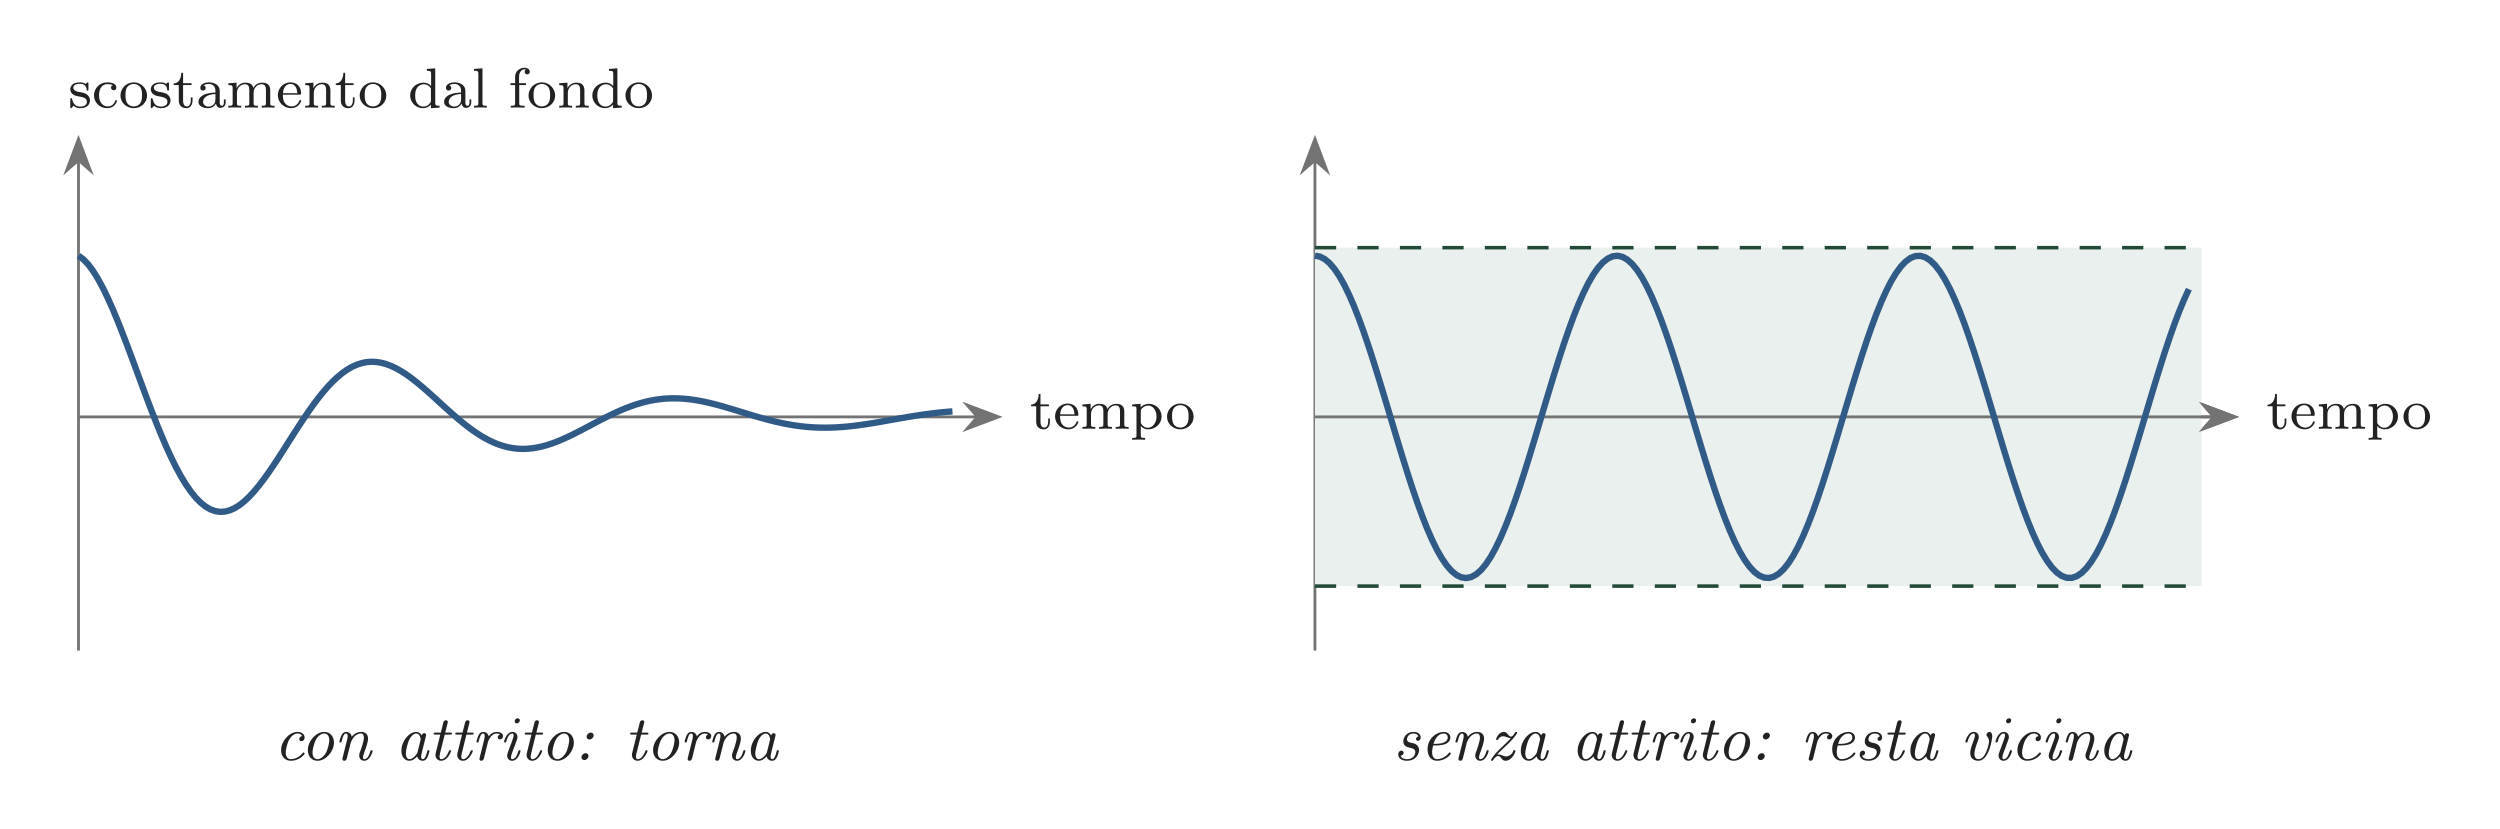
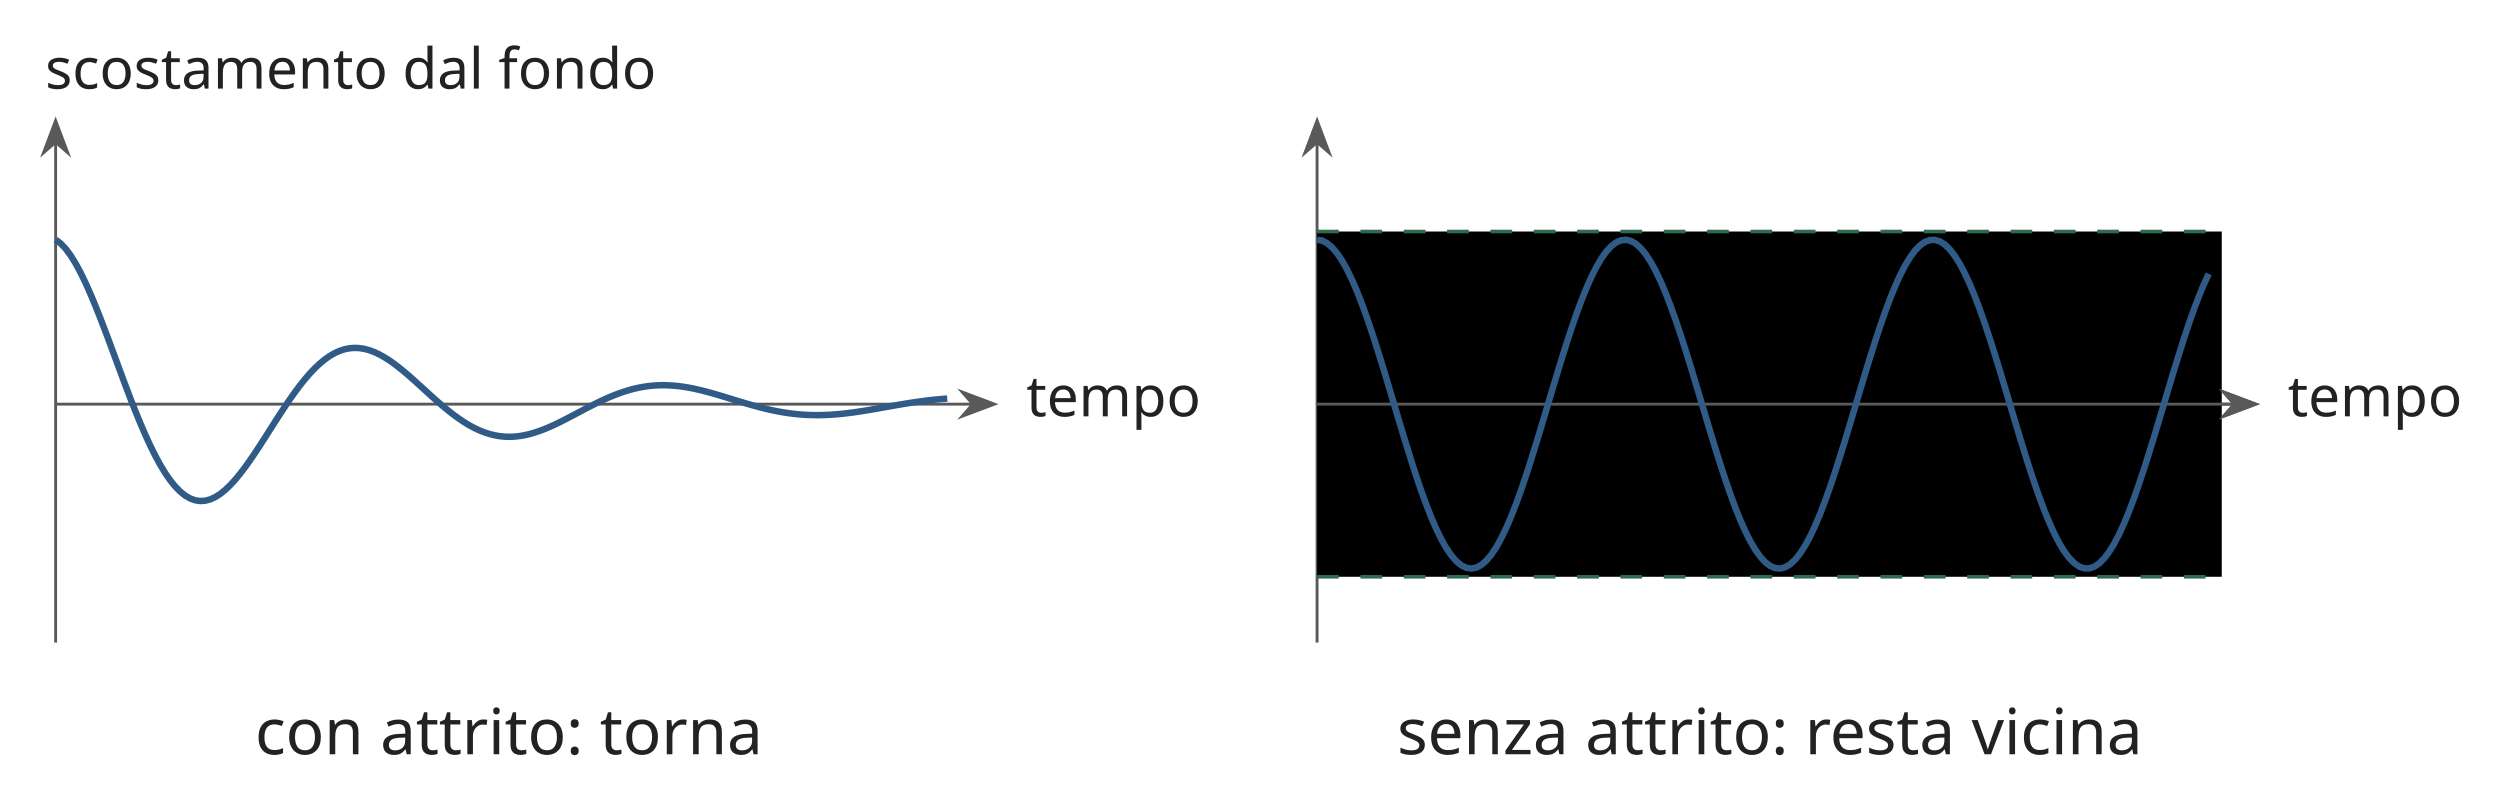
- <svg xmlns="http://www.w3.org/2000/svg" xmlns:xlink="http://www.w3.org/1999/xlink" version="1.1" width="469.484" height="155.558" viewBox="0 0 469.484 155.558">
-   <defs>
-     <path id="font_1_43" d="M.186 .398H.335V.431H.186V.615H.155C.154 .524 .113 .429 .02 .426V.398H.11V.125C.11 .008 .2-.01 .246-.01 .313-.01 .353 .05 .353 .125V.181H.322V.127C.322 .058 .291 .021 .253 .021 .186 .021 .186 .107 .186 .123V.398Z" />
-     <path id="font_1_29" d="M.413 .229C.435 .229 .441 .229 .441 .252 .441 .34 .392 .446 .251 .446 .127 .446 .03 .343 .03 .219 .03 .09 .138-.01 .264-.01 .391-.01 .441 .097 .441 .12 .441 .124 .438 .134 .425 .134 .414 .134 .412 .127 .41 .121 .374 .024 .288 .021 .27 .021 .225 .021 .179 .042 .149 .088 .119 .134 .119 .198 .119 .229H.413M.12 .255C.129 .394 .214 .418 .251 .418 .368 .418 .372 .277 .373 .255H.12Z" />
-     <path id="font_1_36" d="M.781 .303C.781 .384 .746 .441 .637 .441 .545 .441 .499 .378 .483 .349 .465 .421 .408 .441 .343 .441 .246 .441 .2 .372 .187 .345H.186V.441L.041 .43V.397C.109 .397 .117 .39 .117 .341V.078C.117 .033 .105 .033 .041 .033V0C.084 .003 .128 .003 .155 .003 .184 .003 .226 .003 .269 0V.033C.205 .033 .193 .033 .193 .078V.259C.193 .364 .272 .413 .335 .413 .4 .413 .411 .362 .411 .307V.078C.411 .033 .399 .033 .335 .033V0C.378 .003 .422 .003 .449 .003 .478 .003 .52 .003 .563 0V.033C.499 .033 .487 .033 .487 .078V.259C.487 .364 .566 .413 .629 .413 .694 .413 .705 .362 .705 .307V.078C.705 .033 .693 .033 .629 .033V0C.672 .003 .716 .003 .743 .003 .772 .003 .814 .003 .857 0V.033C.793 .033 .781 .033 .781 .078V.303Z" />
-     <path id="font_1_39" d="M.263-.161C.199-.161 .187-.161 .187-.116V.049C.234-.002 .285-.01 .317-.01 .444-.01 .554 .088 .554 .216 .554 .341 .453 .441 .332 .441 .293 .441 .235 .431 .184 .379V.441L.035 .43V.397C.106 .397 .111 .391 .111 .349V-.116C.111-.161 .099-.161 .035-.161V-.194C.078-.191 .122-.191 .149-.191 .178-.191 .22-.191 .263-.194V-.161M.187 .333C.21 .373 .26 .41 .323 .41 .4 .41 .465 .325 .465 .216 .465 .101 .393 .018 .312 .018 .277 .018 .231 .033 .199 .083 .187 .1 .187 .101 .187 .12V.333Z" />
-     <path id="font_1_38" d="M.5 .213C.5 .338 .397 .446 .265 .446 .133 .446 .03 .338 .03 .213 .03 .088 .137-.01 .265-.01 .394-.01 .5 .088 .5 .213M.265 .021C.211 .021 .169 .047 .147 .082 .122 .123 .119 .172 .119 .222 .119 .26 .119 .32 .15 .363 .176 .398 .218 .418 .265 .418 .317 .418 .36 .393 .383 .358 .41 .316 .411 .262 .411 .222 .411 .176 .409 .121 .381 .079 .354 .039 .309 .021 .265 .021Z" />
-     <path id="font_2_4" d="M.482 .101C.478 .114 .469 .12 .463 .12 .458 .12 .456 .118 .449 .109 .392 .036 .311 .014 .265 .014 .215 .014 .184 .052 .184 .118 .184 .16 .204 .26 .24 .324 .269 .375 .32 .417 .37 .417 .382 .417 .425 .415 .442 .376 .398 .371 .396 .333 .396 .329 .396 .3 .423 .296 .43 .296 .449 .296 .48 .311 .48 .356 .48 .403 .437 .442 .369 .442 .241 .442 .111 .3 .111 .155 .111 .067 .164-.011 .264-.011 .356-.011 .444 .039 .482 .101Z" />
-     <path id="font_2_12" d="M.521 .275C.521 .37 .461 .442 .369 .442 .242 .442 .111 .301 .111 .155 .111 .062 .169-.011 .263-.011 .393-.011 .521 .134 .521 .275M.263 .014C.228 .014 .184 .038 .184 .119 .184 .158 .204 .263 .243 .328 .276 .385 .327 .417 .369 .417 .413 .417 .448 .381 .448 .313 .448 .278 .429 .164 .384 .095 .352 .046 .305 .014 .263 .014Z" />
-     <path id="font_2_11" d="M.132 .038C.128 .024 .128 .022 .128 .017 .128-.001 .142-.011 .157-.011 .189-.011 .194 .009 .207 .064 .212 .083 .226 .136 .229 .15 .237 .183 .255 .253 .261 .28 .265 .293 .293 .345 .317 .369 .332 .384 .365 .417 .419 .417 .457 .417 .466 .384 .466 .352 .466 .294 .423 .176 .406 .131 .394 .098 .392 .092 .392 .071 .392 .017 .43-.011 .471-.011 .566-.011 .603 .136 .603 .143 .603 .155 .59 .155 .586 .155 .572 .155 .571 .152 .565 .131 .555 .095 .527 .014 .473 .014 .465 .014 .452 .015 .452 .042 .452 .066 .464 .098 .472 .12 .49 .168 .531 .279 .531 .336 .531 .403 .491 .442 .421 .442 .349 .442 .301 .398 .275 .366 .266 .416 .229 .442 .187 .442 .154 .442 .129 .422 .111 .384 .095 .349 .081 .293 .081 .289 .081 .276 .092 .276 .098 .276 .113 .276 .113 .28 .118 .3 .138 .38 .157 .417 .185 .417 .201 .417 .211 .408 .211 .377 .211 .356 .205 .33 .204 .326L.132 .038Z" />
-     <path id="font_2_3" d="M.495 .374C.499 .388 .499 .39 .499 .394 .499 .411 .486 .422 .47 .422 .457 .422 .435 .414 .429 .386 .419 .406 .393 .442 .343 .442 .231 .442 .11 .297 .11 .146 .11 .044 .169-.011 .235-.011 .295-.011 .339 .037 .358 .058 .369 .014 .404-.011 .445-.011 .491-.011 .512 .029 .52 .046 .538 .083 .551 .14 .551 .143 .551 .155 .538 .155 .534 .155 .519 .155 .518 .151 .514 .132 .497 .066 .479 .014 .446 .014 .427 .014 .42 .03 .42 .055 .42 .064 .423 .086 .428 .106L.495 .374M.364 .125C.355 .091 .292 .014 .238 .014 .183 .014 .18 .088 .18 .103 .18 .154 .21 .264 .225 .302 .251 .365 .299 .417 .343 .417 .404 .417 .413 .333 .413 .326 .413 .321 .413 .32 .41 .31L.364 .125Z" />
-     <path id="font_2_15" d="M.265 .4H.351C.368 .4 .379 .4 .379 .418 .379 .431 .369 .431 .353 .431H.273L.31 .577C.314 .591 .314 .593 .314 .597 .314 .614 .301 .625 .285 .625 .258 .625 .247 .603 .243 .586L.204 .431H.119C.102 .431 .091 .431 .091 .413 .091 .4 .101 .4 .117 .4H.196L.125 .114C.125 .113 .12 .095 .12 .08 .12 .035 .151-.011 .21-.011 .311-.011 .366 .134 .366 .144 .366 .155 .353 .155 .35 .155 .337 .155 .336 .152 .33 .138 .302 .068 .26 .014 .212 .014 .201 .014 .184 .016 .184 .055 .184 .064 .187 .086 .192 .106L.265 .4Z" />
-     <path id="font_2_13" d="M.263 .287C.265 .294 .309 .417 .396 .417 .402 .417 .43 .417 .451 .402 .421 .392 .416 .368 .416 .356 .416 .336 .431 .324 .45 .324 .476 .324 .499 .346 .499 .377 .499 .419 .452 .442 .398 .442 .338 .442 .298 .406 .274 .372 .263 .417 .228 .442 .187 .442 .154 .442 .129 .422 .111 .384 .095 .349 .081 .293 .081 .289 .081 .276 .092 .276 .098 .276 .113 .276 .113 .28 .118 .3 .138 .38 .157 .417 .185 .417 .201 .417 .211 .408 .211 .377 .211 .356 .205 .33 .204 .326L.132 .038C.128 .024 .128 .022 .128 .017 .128-.001 .142-.011 .157-.011 .171-.011 .19-.005 .198 .026L.263 .287Z" />
-     <path id="font_2_8" d="M.329 .623C.329 .639 .317 .656 .296 .656 .272 .656 .248 .635 .248 .61 .248 .582 .271 .576 .282 .576 .307 .576 .329 .599 .329 .623M.341 .143C.341 .155 .328 .155 .324 .155 .31 .155 .309 .152 .303 .131 .293 .095 .265 .014 .211 .014 .203 .014 .19 .015 .19 .042 .19 .059 .196 .082 .207 .113 .221 .15 .221 .152 .238 .194L.272 .288C.281 .311 .292 .341 .292 .36 .292 .409 .258 .442 .213 .442 .118 .442 .081 .297 .081 .288 .081 .276 .093 .276 .098 .276 .112 .276 .113 .281 .117 .293 .124 .319 .151 .417 .21 .417 .22 .417 .231 .415 .231 .389 .231 .365 .224 .345 .207 .298L.172 .205C.166 .187 .15 .145 .147 .136 .139 .115 .13 .091 .13 .071 .13 .017 .168-.011 .209-.011 .304-.011 .341 .136 .341 .143Z" />
-     <path id="font_2_2" d="M.307 .387C.307 .408 .292 .431 .262 .431 .228 .431 .196 .4 .196 .367 .196 .34 .216 .323 .241 .323 .275 .323 .307 .356 .307 .387M.226 .064C.226 .087 .209 .108 .181 .108 .145 .108 .115 .074 .115 .044 .115 .021 .132 0 .16 0 .196 0 .226 .034 .226 .064Z" />
-     <path id="font_2_14" d="M.392 .37C.355 .363 .355 .332 .355 .33 .355 .321 .361 .302 .385 .302 .407 .302 .428 .319 .428 .356 .428 .401 .388 .442 .316 .442 .199 .442 .155 .349 .155 .294 .155 .216 .222 .202 .252 .195 .299 .185 .344 .175 .344 .123 .344 .094 .32 .014 .211 .014 .185 .014 .129 .021 .113 .068 .16 .073 .16 .114 .16 .115 .16 .142 .137 .148 .126 .148 .12 .148 .076 .145 .076 .086 .076 .03 .129-.011 .211-.011 .364-.011 .403 .111 .403 .156 .403 .184 .393 .21 .373 .231 .347 .257 .324 .262 .279 .271 .249 .278 .213 .285 .213 .328 .213 .346 .229 .417 .316 .417 .346 .417 .382 .405 .392 .37Z" />
-     <path id="font_2_6" d="M.232 .229C.307 .229 .359 .237 .395 .251 .465 .279 .474 .335 .474 .356 .474 .401 .436 .442 .368 .442 .266 .442 .116 .348 .116 .167 .116 .055 .179-.011 .264-.011 .356-.011 .444 .039 .482 .101 .478 .114 .469 .12 .463 .12 .458 .12 .456 .118 .449 .109 .392 .036 .311 .014 .265 .014 .197 .014 .187 .09 .187 .125 .187 .133 .187 .165 .203 .229H.232M.209 .254C.255 .414 .354 .417 .368 .417 .412 .417 .433 .387 .433 .357 .433 .254 .274 .254 .209 .254Z" />
-     <path id="font_2_17" d="M.161 .087C.183 .114 .208 .139 .233 .163L.33 .253C.456 .376 .474 .428 .474 .431 .474 .442 .462 .442 .458 .442 .447 .442 .446 .441 .434 .423 .41 .382 .395 .368 .376 .368 .356 .368 .341 .386 .326 .405 .312 .423 .295 .442 .264 .442 .186 .442 .143 .346 .143 .326 .143 .314 .155 .314 .159 .314 .173 .314 .174 .318 .177 .327 .191 .363 .232 .374 .254 .374 .275 .374 .295 .366 .311 .359 .342 .347 .353 .345 .374 .343 .349 .313 .332 .297 .267 .236 .177 .151 .176 .15 .143 .114 .109 .077 .062 .012 .062 0 .062-.011 .072-.011 .078-.011 .09-.011 .091-.01 .097 .001 .111 .025 .141 .063 .176 .063 .197 .063 .21 .047 .228 .025 .245 .003 .261-.011 .29-.011 .388-.011 .446 .118 .446 .144 .446 .156 .434 .156 .429 .156 .416 .156 .415 .153 .409 .136 .393 .092 .345 .057 .3 .057 .282 .057 .266 .062 .247 .07 .225 .079 .202 .088 .177 .088 .167 .088 .165 .088 .161 .087Z" />
-     <path id="font_2_16" d="M.503 .373C.503 .429 .476 .442 .46 .442 .439 .442 .412 .421 .412 .396 .412 .386 .414 .381 .422 .372 .433 .359 .452 .337 .452 .29 .452 .26 .404 .014 .289 .014 .228 .014 .223 .071 .223 .097 .223 .145 .244 .211 .279 .307 .288 .329 .292 .34 .292 .36 .292 .409 .258 .442 .213 .442 .118 .442 .081 .297 .081 .288 .081 .276 .093 .276 .098 .276 .112 .276 .113 .281 .117 .293 .124 .319 .151 .417 .21 .417 .22 .417 .231 .415 .231 .389 .231 .364 .22 .334 .213 .315 .158 .167 .158 .143 .158 .112 .158 .097 .158 .051 .192 .021 .223-.007 .265-.011 .286-.011 .452-.011 .503 .33 .503 .373Z" />
-     <path id="font_1_42" d="M.356 .42C.356 .436 .356 .446 .343 .446 .338 .446 .335 .446 .319 .43 .317 .429 .308 .42 .305 .42 .304 .42 .302 .42 .296 .424 .28 .435 .251 .446 .206 .446 .066 .446 .035 .37 .035 .322 .035 .272 .072 .243 .075 .24 .115 .21 .138 .206 .205 .194 .252 .185 .329 .171 .329 .103 .329 .064 .303 .018 .211 .018 .11 .018 .081 .096 .068 .149 .064 .162 .063 .167 .051 .167 .035 .167 .035 .159 .035 .14V.016C.035 0 .035-.01 .048-.01 .054-.01 .055-.009 .073 .01 .078 .015 .089 .028 .094 .033 .139-.008 .186-.01 .212-.01 .339-.01 .383 .063 .383 .129 .383 .177 .354 .247 .235 .269 .227 .271 .171 .281 .167 .281 .136 .288 .089 .309 .089 .349 .089 .379 .111 .421 .206 .421 .318 .421 .323 .339 .325 .311 .326 .303 .333 .3 .34 .3 .356 .3 .356 .307 .356 .326V.42Z" />
-     <path id="font_1_27" d="M.368 .397C.34 .388 .336 .365 .336 .353 .336 .326 .355 .306 .383 .306 .409 .306 .43 .324 .43 .354 .43 .416 .362 .446 .268 .446 .129 .446 .035 .335 .035 .216 .035 .089 .139-.01 .265-.01 .406-.01 .441 .108 .441 .12 .441 .132 .428 .132 .425 .132 .418 .132 .413 .131 .41 .121 .403 .1 .375 .021 .275 .021 .213 .021 .124 .069 .124 .217 .124 .361 .198 .415 .271 .415 .28 .415 .333 .415 .368 .397Z" />
-     <path id="font_1_25" d="M.42 .299C.42 .397 .325 .446 .234 .446 .151 .446 .077 .414 .077 .349 .077 .319 .098 .301 .124 .301 .152 .301 .171 .321 .171 .348 .171 .372 .156 .389 .134 .394 .171 .418 .225 .418 .232 .418 .288 .418 .344 .38 .344 .298V.266C.286 .263 .219 .26 .149 .231 .061 .193 .044 .135 .044 .102 .044 .016 .145-.01 .214-.01 .287-.01 .332 .031 .354 .071 .359 .033 .385-.005 .429-.005 .439-.005 .524-.001 .524 .09V.145H.493V.09C.493 .049 .478 .033 .457 .033 .42 .033 .42 .079 .42 .09V.299M.344 .141C.344 .044 .262 .018 .222 .018 .17 .018 .126 .053 .126 .101 .126 .167 .188 .235 .344 .24V.141Z" />
-     <path id="font_1_37" d="M.486 .303C.486 .387 .448 .441 .343 .441 .244 .441 .199 .369 .187 .345H.186V.441L.041 .43V.397C.109 .397 .117 .39 .117 .341V.078C.117 .033 .105 .033 .041 .033V0C.084 .003 .128 .003 .155 .003 .184 .003 .226 .003 .269 0V.033C.205 .033 .193 .033 .193 .078V.259C.193 .364 .273 .413 .334 .413 .395 .413 .41 .37 .41 .307V.078C.41 .033 .398 .033 .334 .033V0C.377 .003 .421 .003 .448 .003 .477 .003 .519 .003 .562 0V.033C.498 .033 .486 .033 .486 .078V.303Z" />
-     <path id="font_1_28" d="M.329 .683V.65C.397 .65 .405 .643 .405 .594V.383C.37 .421 .323 .441 .271 .441 .146 .441 .035 .344 .035 .215 .035 .092 .135-.01 .261-.01 .32-.01 .369 .018 .402 .053V-.01L.554 0V.033C.486 .033 .478 .04 .478 .089V.694L.329 .683M.402 .124C.402 .106 .402 .102 .387 .082 .359 .042 .313 .018 .266 .018 .22 .018 .18 .042 .156 .079 .129 .118 .124 .167 .124 .214 .124 .272 .133 .313 .156 .348 .18 .385 .225 .413 .276 .413 .324 .413 .372 .389 .402 .337V.124Z" />
-     <path id="font_1_35" d="M.191 .694 .042 .683V.65C.11 .65 .118 .643 .118 .594V.078C.118 .033 .106 .033 .042 .033V0C.081 .003 .137 .003 .154 .003 .174 .003 .228 .003 .267 0V.033C.203 .033 .191 .033 .191 .078V.694Z" />
-     <path id="font_1_30" d="M.191 .398H.311V.431H.188V.544C.188 .631 .237 .676 .281 .676 .297 .676 .306 .672 .31 .671 .292 .662 .287 .645 .287 .632 .287 .606 .306 .587 .332 .587 .359 .587 .377 .606 .377 .632 .377 .675 .335 .704 .282 .704 .207 .704 .118 .65 .118 .543V.431H.036V.398H.118V.078C.118 .033 .106 .033 .042 .033V0C.081 .003 .136 .003 .16 .003 .219 .003 .221 .003 .286 0V.033H.266C.193 .033 .191 .044 .191 .08V.398Z" />
-   </defs>
-   <path transform="matrix(1.33453,0,0,-1.33453,14.74007,78.28852)" stroke-width=".399" stroke-linecap="butt" stroke-miterlimit="10" stroke-linejoin="miter" fill="none" stroke="#737373" d="M0 0H126.391" />
-   <path transform="matrix(1.33453,0,0,-1.33453,180.7351,78.28852)" d="M5.102 0 .643 1.678 2.106 0 .643-1.678Z" fill="#737373" />
-   <path transform="matrix(1.33453,0,0,-1.33453,180.7351,78.28852)" stroke-width=".399" stroke-linecap="butt" stroke-miterlimit="10" stroke-linejoin="miter" fill="none" stroke="#737373" d="M5.102 0 .643 1.678 2.106 0 .643-1.678Z" />
-   <use data-text="t" xlink:href="#font_1_43" transform="matrix(10.63634,0,0,-10.63634,193.4176,80.52519)" fill="#222222" />
-   <use data-text="e" xlink:href="#font_1_29" transform="matrix(10.63634,0,0,-10.63634,197.8104,80.52519)" fill="#222222" />
-   <use data-text="m" xlink:href="#font_1_36" transform="matrix(10.63634,0,0,-10.63634,202.8308,80.52519)" fill="#222222" />
-   <use data-text="p" xlink:href="#font_1_39" transform="matrix(10.63634,0,0,-10.63634,212.2439,80.52519)" fill="#222222" />
-   <use data-text="o" xlink:href="#font_1_38" transform="matrix(10.63634,0,0,-10.63634,218.8385,80.52519)" fill="#222222" />
-   <path transform="matrix(1.33453,0,0,-1.33453,14.74007,78.28852)" stroke-width=".399" stroke-linecap="butt" stroke-miterlimit="10" stroke-linejoin="miter" fill="none" stroke="#737373" d="M0-32.882V36.023" />
-   <path transform="matrix(0,-1.33453,-1.33453,-0,14.74007,32.89273)" d="M5.102 0 .643 1.678 2.106 0 .643-1.678Z" fill="#737373" />
-   <path transform="matrix(0,-1.33453,-1.33453,-0,14.74007,32.89273)" stroke-width=".399" stroke-linecap="butt" stroke-miterlimit="10" stroke-linejoin="miter" fill="none" stroke="#737373" d="M5.102 0 .643 1.678 2.106 0 .643-1.678Z" />
-   <use data-text="c" xlink:href="#font_2_4" transform="matrix(11.96593,0,0,-11.96593,51.45566,142.7356)" fill="#222222" />
-   <use data-text="o" xlink:href="#font_2_12" transform="matrix(11.96593,0,0,-11.96593,56.48135,142.7356)" fill="#222222" />
-   <use data-text="n" xlink:href="#font_2_11" transform="matrix(11.96593,0,0,-11.96593,62.76346,142.7356)" fill="#222222" />
-   <use data-text="a" xlink:href="#font_2_3" transform="matrix(11.96593,0,0,-11.96593,74.0593,142.7356)" fill="#222222" />
-   <use data-text="t" xlink:href="#font_2_15" transform="matrix(11.96593,0,0,-11.96593,80.34142,142.7356)" fill="#222222" />
-   <use data-text="t" xlink:href="#font_2_15" transform="matrix(11.96593,0,0,-11.96593,84.42179,142.7356)" fill="#222222" />
-   <use data-text="r" xlink:href="#font_2_13" transform="matrix(11.96593,0,0,-11.96593,88.50218,142.7356)" fill="#222222" />
-   <use data-text="i" xlink:href="#font_2_8" transform="matrix(11.96593,0,0,-11.96593,93.68343,142.7356)" fill="#222222" />
-   <use data-text="t" xlink:href="#font_2_15" transform="matrix(11.96593,0,0,-11.96593,97.45269,142.7356)" fill="#222222" />
-   <use data-text="o" xlink:href="#font_2_12" transform="matrix(11.96593,0,0,-11.96593,101.5331,142.7356)" fill="#222222" />
-   <use data-text=":" xlink:href="#font_2_2" transform="matrix(11.96593,0,0,-11.96593,107.8152,142.7356)" fill="#222222" />
-   <use data-text="t" xlink:href="#font_2_15" transform="matrix(11.96593,0,0,-11.96593,117.2324,142.7356)" fill="#222222" />
-   <use data-text="o" xlink:href="#font_2_12" transform="matrix(11.96593,0,0,-11.96593,121.3127,142.7356)" fill="#222222" />
-   <use data-text="r" xlink:href="#font_2_13" transform="matrix(11.96593,0,0,-11.96593,127.5949,142.7356)" fill="#222222" />
-   <use data-text="n" xlink:href="#font_2_11" transform="matrix(11.96593,0,0,-11.96593,132.7761,142.7356)" fill="#222222" />
-   <use data-text="a" xlink:href="#font_2_3" transform="matrix(11.96593,0,0,-11.96593,139.6805,142.7356)" fill="#222222" />
-   <path transform="matrix(1.33453,0,0,-1.33453,14.74007,78.28852)" stroke-width=".399" stroke-linecap="butt" stroke-miterlimit="10" stroke-linejoin="miter" fill="none" stroke="#737373" d="M173.991 0H300.382" />
-   <path transform="matrix(1.33453,0,0,-1.33453,412.9317,78.28852)" d="M5.102 0 .643 1.678 2.106 0 .643-1.678Z" fill="#737373" />
-   <path transform="matrix(1.33453,0,0,-1.33453,412.9317,78.28852)" stroke-width=".399" stroke-linecap="butt" stroke-miterlimit="10" stroke-linejoin="miter" fill="none" stroke="#737373" d="M5.102 0 .643 1.678 2.106 0 .643-1.678Z" />
-   <use data-text="t" xlink:href="#font_1_43" transform="matrix(10.63634,0,0,-10.63634,425.6112,80.52519)" fill="#222222" />
-   <use data-text="e" xlink:href="#font_1_29" transform="matrix(10.63634,0,0,-10.63634,430.004,80.52519)" fill="#222222" />
-   <use data-text="m" xlink:href="#font_1_36" transform="matrix(10.63634,0,0,-10.63634,435.0244,80.52519)" fill="#222222" />
-   <use data-text="p" xlink:href="#font_1_39" transform="matrix(10.63634,0,0,-10.63634,444.4375,80.52519)" fill="#222222" />
-   <use data-text="o" xlink:href="#font_1_38" transform="matrix(10.63634,0,0,-10.63634,451.0321,80.52519)" fill="#222222" />
-   <path transform="matrix(1.33453,0,0,-1.33453,14.74007,78.28852)" stroke-width=".399" stroke-linecap="butt" stroke-miterlimit="10" stroke-linejoin="miter" fill="none" stroke="#737373" d="M173.991-32.882V36.023" />
-   <path transform="matrix(0,-1.33453,-1.33453,-0,246.9366,32.89273)" d="M5.102 0 .643 1.678 2.106 0 .643-1.678Z" fill="#737373" />
-   <path transform="matrix(0,-1.33453,-1.33453,-0,246.9366,32.89273)" stroke-width=".399" stroke-linecap="butt" stroke-miterlimit="10" stroke-linejoin="miter" fill="none" stroke="#737373" d="M5.102 0 .643 1.678 2.106 0 .643-1.678Z" />
-   <use data-text="s" xlink:href="#font_2_14" transform="matrix(11.96593,0,0,-11.96593,261.6748,142.7356)" fill="#222222" />
-   <use data-text="e" xlink:href="#font_2_6" transform="matrix(11.96593,0,0,-11.96593,266.7005,142.7356)" fill="#222222" />
-   <use data-text="n" xlink:href="#font_2_11" transform="matrix(11.96593,0,0,-11.96593,272.3485,142.7356)" fill="#222222" />
-   <use data-text="z" xlink:href="#font_2_17" transform="matrix(11.96593,0,0,-11.96593,279.2528,142.7356)" fill="#222222" />
-   <use data-text="a" xlink:href="#font_2_3" transform="matrix(11.96593,0,0,-11.96593,284.2785,142.7356)" fill="#222222" />
-   <use data-text="a" xlink:href="#font_2_3" transform="matrix(11.96593,0,0,-11.96593,294.9521,142.7356)" fill="#222222" />
-   <use data-text="t" xlink:href="#font_2_15" transform="matrix(11.96593,0,0,-11.96593,301.2342,142.7356)" fill="#222222" />
-   <use data-text="t" xlink:href="#font_2_15" transform="matrix(11.96593,0,0,-11.96593,305.3146,142.7356)" fill="#222222" />
-   <use data-text="r" xlink:href="#font_2_13" transform="matrix(11.96593,0,0,-11.96593,309.395,142.7356)" fill="#222222" />
-   <use data-text="i" xlink:href="#font_2_8" transform="matrix(11.96593,0,0,-11.96593,314.5762,142.7356)" fill="#222222" />
-   <use data-text="t" xlink:href="#font_2_15" transform="matrix(11.96593,0,0,-11.96593,318.3455,142.7356)" fill="#222222" />
-   <use data-text="o" xlink:href="#font_2_12" transform="matrix(11.96593,0,0,-11.96593,322.4259,142.7356)" fill="#222222" />
-   <use data-text=":" xlink:href="#font_2_2" transform="matrix(11.96593,0,0,-11.96593,328.708,142.7356)" fill="#222222" />
-   <use data-text="r" xlink:href="#font_2_13" transform="matrix(11.96593,0,0,-11.96593,338.1252,142.7356)" fill="#222222" />
-   <use data-text="e" xlink:href="#font_2_6" transform="matrix(11.96593,0,0,-11.96593,342.6842,142.7356)" fill="#222222" />
-   <use data-text="s" xlink:href="#font_2_14" transform="matrix(11.96593,0,0,-11.96593,348.3321,142.7356)" fill="#222222" />
-   <use data-text="t" xlink:href="#font_2_15" transform="matrix(11.96593,0,0,-11.96593,353.3579,142.7356)" fill="#222222" />
-   <use data-text="a" xlink:href="#font_2_3" transform="matrix(11.96593,0,0,-11.96593,357.4382,142.7356)" fill="#222222" />
-   <use data-text="v" xlink:href="#font_2_16" transform="matrix(11.96593,0,0,-11.96593,368.1119,142.7356)" fill="#222222" />
-   <use data-text="i" xlink:href="#font_2_8" transform="matrix(11.96593,0,0,-11.96593,373.7598,142.7356)" fill="#222222" />
-   <use data-text="c" xlink:href="#font_2_4" transform="matrix(11.96593,0,0,-11.96593,377.5291,142.7356)" fill="#222222" />
-   <use data-text="i" xlink:href="#font_2_8" transform="matrix(11.96593,0,0,-11.96593,383.177,142.7356)" fill="#222222" />
-   <use data-text="n" xlink:href="#font_2_11" transform="matrix(11.96593,0,0,-11.96593,386.9462,142.7356)" fill="#222222" />
-   <use data-text="a" xlink:href="#font_2_3" transform="matrix(11.96593,0,0,-11.96593,393.8506,142.7356)" fill="#222222" />
-   <use data-text="s" xlink:href="#font_1_42" transform="matrix(10.63634,0,0,-10.63634,12.82235,20.20978)" fill="#222222" />
-   <use data-text="c" xlink:href="#font_1_27" transform="matrix(10.63634,0,0,-10.63634,17.27898,20.20978)" fill="#222222" />
-   <use data-text="o" xlink:href="#font_1_38" transform="matrix(10.63634,0,0,-10.63634,22.29933,20.20978)" fill="#222222" />
-   <use data-text="s" xlink:href="#font_1_42" transform="matrix(10.63634,0,0,-10.63634,27.94722,20.20978)" fill="#222222" />
-   <use data-text="t" xlink:href="#font_1_43" transform="matrix(10.63634,0,0,-10.63634,32.40385,20.20978)" fill="#222222" />
-   <use data-text="a" xlink:href="#font_1_25" transform="matrix(10.63634,0,0,-10.63634,36.79666,20.20978)" fill="#222222" />
-   <use data-text="m" xlink:href="#font_1_36" transform="matrix(10.63634,0,0,-10.63634,42.44456,20.20978)" fill="#222222" />
-   <use data-text="e" xlink:href="#font_1_29" transform="matrix(10.63634,0,0,-10.63634,51.85771,20.20978)" fill="#222222" />
-   <use data-text="n" xlink:href="#font_1_37" transform="matrix(10.63634,0,0,-10.63634,56.87807,20.20978)" fill="#222222" />
-   <use data-text="t" xlink:href="#font_1_43" transform="matrix(10.63634,0,0,-10.63634,62.83441,20.20978)" fill="#222222" />
-   <use data-text="o" xlink:href="#font_1_38" transform="matrix(10.63634,0,0,-10.63634,67.22722,20.20978)" fill="#222222" />
-   <use data-text="d" xlink:href="#font_1_28" transform="matrix(10.63634,0,0,-10.63634,76.65102,20.20978)" fill="#222222" />
-   <use data-text="a" xlink:href="#font_1_25" transform="matrix(10.63634,0,0,-10.63634,82.92645,20.20978)" fill="#222222" />
-   <use data-text="l" xlink:href="#font_1_35" transform="matrix(10.63634,0,0,-10.63634,88.57435,20.20978)" fill="#222222" />
-   <use data-text="f" xlink:href="#font_1_30" transform="matrix(10.63634,0,0,-10.63634,95.47734,20.20978)" fill="#222222" />
-   <use data-text="o" xlink:href="#font_1_38" transform="matrix(10.63634,0,0,-10.63634,98.93416,20.20978)" fill="#222222" />
-   <use data-text="n" xlink:href="#font_1_37" transform="matrix(10.63634,0,0,-10.63634,104.5821,20.20978)" fill="#222222" />
-   <use data-text="d" xlink:href="#font_1_28" transform="matrix(10.63634,0,0,-10.63634,110.8575,20.20978)" fill="#222222" />
-   <use data-text="o" xlink:href="#font_1_38" transform="matrix(10.63634,0,0,-10.63634,117.1329,20.20978)" fill="#222222" />
-   <path transform="matrix(1.33453,0,0,-1.33453,14.74007,78.28852)" stroke-width=".897" stroke-linecap="butt" stroke-miterlimit="10" stroke-linejoin="miter" fill="none" stroke="#315b87" d="M0 22.678 .687 22.17 1.374 21.446 2.061 20.523 2.748 19.416 3.435 18.147 4.122 16.73 4.809 15.188 5.496 13.541 6.183 11.808 6.871 10.014 7.558 8.176 8.245 6.316 8.932 4.455 9.619 2.611 10.306 .803 10.993-.948 11.68-2.631 12.367-4.228 13.054-5.726 13.741-7.112 14.428-8.375 15.115-9.509 15.802-10.502 16.489-11.352 17.176-12.053 17.863-12.605 18.55-13.007 19.238-13.258 19.925-13.363 20.612-13.323 21.299-13.145 21.986-12.837 22.673-12.407 23.36-11.86 24.047-11.208 24.734-10.463 25.421-9.632 26.108-8.733 26.795-7.77 27.482-6.761 28.169-5.716 28.856-4.648 29.543-3.568 30.23-2.487 30.917-1.419 31.605-.372 32.292 .642 32.979 1.615 33.666 2.537 34.353 3.4 35.04 4.199 35.727 4.926 36.414 5.576 37.101 6.145 37.788 6.631 38.475 7.032 39.162 7.342 39.849 7.567 40.536 7.706 41.223 7.759 41.91 7.728 42.597 7.62 43.284 7.433 43.972 7.175 44.659 6.853 45.346 6.469 46.033 6.033 46.72 5.547 47.407 5.019 48.094 4.458 48.781 3.871 49.468 3.261 50.155 2.641 50.842 2.014 51.529 1.387 52.216 .767 52.903 .161 53.59-.425 54.277-.988 54.964-1.52 55.651-2.018 56.339-2.478 57.026-2.896 57.713-3.269 58.4-3.595 59.087-3.872 59.774-4.1 60.461-4.276 61.148-4.402 61.835-4.479 62.522-4.505 63.209-4.483 63.896-4.414 64.583-4.303 65.27-4.15 65.957-3.959 66.644-3.734 67.331-3.476 68.018-3.192 68.706-2.884 69.393-2.557 70.08-2.215 70.767-1.861 71.454-1.499 72.141-1.135 72.828-.772 73.515-.412 74.202-.062 74.889 .278 75.576 .602 76.263 .909 76.95 1.197 77.637 1.461 78.324 1.702 79.011 1.916 79.698 2.103 80.385 2.261 81.073 2.39 81.76 2.49 82.447 2.561 83.134 2.603 83.821 2.615 84.508 2.598 85.195 2.556 85.882 2.491 86.569 2.399 87.256 2.286 87.943 2.155 88.63 2.003 89.317 1.836 90.004 1.658 90.691 1.466 91.378 1.266 92.065 1.061 92.752 .851 93.439 .64 94.127 .429 94.814 .22 95.501 .017 96.188-.179 96.875-.366 97.562-.544 98.249-.709 98.936-.862 99.623-1 100.31-1.123 100.997-1.23 101.684-1.32 102.371-1.394 103.058-1.45 103.745-1.49 104.432-1.51 105.119-1.516 105.806-1.506 106.494-1.482 107.181-1.44 107.868-1.387 108.555-1.32 109.242-1.242 109.929-1.155 110.616-1.056 111.303-.952 111.99-.841 112.677-.724 113.364-.604 114.051-.483 114.738-.36 115.425-.237 116.112-.117 116.799 0 117.486 .114 118.174 .222 118.861 .324 119.548 .42 120.235 .508 120.922 .587 121.609 .657 122.296 .718 122.983 .771" />
-   <path transform="matrix(1.33453,0,0,-1.33453,14.74007,78.28852)" d="M173.991-23.811V23.811H298.773V-23.811ZM298.773 23.811" fill="#eaf0ed" />
-   <path transform="matrix(1.33453,0,0,-1.33453,14.74007,78.28852)" stroke-width=".498" stroke-linecap="butt" stroke-dasharray="2.989,2.989" stroke-miterlimit="10" stroke-linejoin="miter" fill="none" stroke="#214b37" d="M173.991 23.811H298.773M173.991-23.811H298.773" />
-   <path transform="matrix(1.33453,0,0,-1.33453,14.74007,78.28852)" stroke-width=".399" stroke-linecap="butt" stroke-miterlimit="10" stroke-linejoin="miter" fill="none" stroke="#737373" d="M173.991 0H300.382" />
-   <path transform="matrix(1.33453,0,0,-1.33453,412.9317,78.28852)" d="M5.102 0 .643 1.678 2.106 0 .643-1.678Z" fill="#737373" />
-   <path transform="matrix(1.33453,0,0,-1.33453,412.9317,78.28852)" stroke-width=".399" stroke-linecap="butt" stroke-miterlimit="10" stroke-linejoin="miter" fill="none" stroke="#737373" d="M5.102 0 .643 1.678 2.106 0 .643-1.678Z" />
-   <path transform="matrix(1.33453,0,0,-1.33453,14.74007,78.28852)" stroke-width=".897" stroke-linecap="butt" stroke-miterlimit="10" stroke-linejoin="miter" fill="none" stroke="#315b87" d="M173.991 22.678 174.678 22.56 175.365 22.209 176.052 21.63 176.739 20.828 177.427 19.811 178.114 18.589 178.801 17.175 179.488 15.584 180.175 13.832 180.862 11.937 181.549 9.919 182.236 7.799 182.923 5.598 183.61 3.339 184.297 1.046 184.984-1.257 185.671-3.547 186.358-5.802 187.045-7.996 187.732-10.109 188.419-12.116 189.106-13.999 189.793-15.736 190.481-17.312 191.168-18.709 191.855-19.912 192.542-20.91 193.229-21.693 193.916-22.252 194.603-22.58 195.29-22.675 195.977-22.537 196.664-22.166 197.351-21.567 198.038-20.744 198.725-19.707 199.412-18.467 200.099-17.036 200.786-15.43 201.473-13.664 202.161-11.757 202.848-9.729 203.535-7.6 204.222-5.393 204.909-3.131 205.596-.836 206.283 1.468 206.97 3.756 207.657 6.006 208.344 8.194 209.031 10.297 209.718 12.294 210.405 14.164 211.092 15.888 211.779 17.447 212.466 18.828 213.153 20.013 213.84 20.991 214.528 21.753 215.215 22.291 215.902 22.598 216.589 22.673 217.276 22.513 217.963 22.12 218.65 21.5 219.337 20.657 220.024 19.602 220.711 18.344 221.398 16.896 222.085 15.274 222.772 13.495 223.459 11.576 224.146 9.538 224.833 7.402 225.52 5.187 226.207 2.921 226.894 .625 227.582-1.678 228.269-3.964 228.956-6.21 229.643-8.39 230.33-10.484 231.017-12.471 231.704-14.328 232.391-16.038 233.078-17.582 233.765-18.944 234.452-20.111 235.139-21.071 235.826-21.812 236.513-22.33 237.2-22.615 237.887-22.667 238.574-22.486 239.261-22.073 239.949-21.433 240.636-20.57 241.323-19.494 242.01-18.219 242.697-16.754 243.384-15.118 244.071-13.325 244.758-11.394 245.445-9.346 246.132-7.201 246.819-4.982 247.506-2.711 248.193-.413 248.88 1.889 249.567 4.172 250.254 6.412 250.941 8.586 251.629 10.672 252.316 12.647 253.003 14.491 253.69 16.186 254.377 17.714 255.064 19.059 255.751 20.208 256.438 21.148 257.125 21.869 257.812 22.365 258.499 22.629 259.186 22.661 259.873 22.458 260.56 22.024 261.247 21.362 261.934 20.48 262.621 19.386 263.308 18.093 263.995 16.612 264.683 14.96 265.37 13.153 266.057 11.211 266.744 9.153 267.431 7.001 268.118 4.776 268.805 2.502 269.492 .202 270.179-2.099 270.866-4.38 271.553-6.615 272.24-8.781 272.927-10.857 273.614-12.821 274.301-14.653 274.988-16.334 275.675-17.845 276.362-19.173 277.05-20.302 277.737-21.222 278.424-21.924 279.111-22.399 279.798-22.643 280.485-22.652 281.172-22.428 281.859-21.973 282.546-21.29 283.233-20.388 283.92-19.276 284.607-17.964 285.294-16.467 285.981-14.8 286.668-12.981 287.355-11.027 288.042-8.959 288.729-6.799 289.417-4.569 290.104-2.292 290.791 .009 291.478 2.309 292.165 4.587 292.852 6.816 293.539 8.976 294.226 11.043 294.913 12.995 295.6 14.814 296.287 16.479 296.974 17.975" />
+ <svg xmlns="http://www.w3.org/2000/svg" viewBox="4.500 3.897 460.180 149.453" class="science-svg" data-density="wide" role="img" aria-labelledby="eq-14-title">
+   <path transform="matrix(1.33453,0,0,-1.33453,14.74007,78.28852)" stroke-width=".399" stroke-linecap="butt" stroke-miterlimit="10" stroke-linejoin="miter" fill="none" stroke="var(--muted,#595959)" d="M0 0H126.391" />
+   <path transform="matrix(1.33453,0,0,-1.33453,180.7351,78.28852)" d="M5.102 0 .643 1.678 2.106 0 .643-1.678Z" fill="var(--muted,#595959)" />
+   <path transform="matrix(1.33453,0,0,-1.33453,180.7351,78.28852)" stroke-width=".399" stroke-linecap="butt" stroke-miterlimit="10" stroke-linejoin="miter" fill="none" stroke="var(--muted,#595959)" d="M5.102 0 .643 1.678 2.106 0 .643-1.678Z" />
+   <path transform="matrix(1.33453,0,0,-1.33453,14.74007,78.28852)" stroke-width=".399" stroke-linecap="butt" stroke-miterlimit="10" stroke-linejoin="miter" fill="none" stroke="var(--muted,#595959)" d="M0-32.882V36.023" />
+   <path transform="matrix(0,-1.33453,-1.33453,-0,14.74007,32.89273)" d="M5.102 0 .643 1.678 2.106 0 .643-1.678Z" fill="var(--muted,#595959)" />
+   <path transform="matrix(0,-1.33453,-1.33453,-0,14.74007,32.89273)" stroke-width=".399" stroke-linecap="butt" stroke-miterlimit="10" stroke-linejoin="miter" fill="none" stroke="var(--muted,#595959)" d="M5.102 0 .643 1.678 2.106 0 .643-1.678Z" />
+   <path transform="matrix(1.33453,0,0,-1.33453,14.74007,78.28852)" stroke-width=".399" stroke-linecap="butt" stroke-miterlimit="10" stroke-linejoin="miter" fill="none" stroke="var(--muted,#595959)" d="M173.991 0H300.382" />
+   <path transform="matrix(1.33453,0,0,-1.33453,412.9317,78.28852)" d="M5.102 0 .643 1.678 2.106 0 .643-1.678Z" fill="var(--muted,#595959)" />
+   <path transform="matrix(1.33453,0,0,-1.33453,412.9317,78.28852)" stroke-width=".399" stroke-linecap="butt" stroke-miterlimit="10" stroke-linejoin="miter" fill="none" stroke="var(--muted,#595959)" d="M5.102 0 .643 1.678 2.106 0 .643-1.678Z" />
+   <path transform="matrix(1.33453,0,0,-1.33453,14.74007,78.28852)" stroke-width=".399" stroke-linecap="butt" stroke-miterlimit="10" stroke-linejoin="miter" fill="none" stroke="var(--muted,#595959)" d="M173.991-32.882V36.023" />
+   <path transform="matrix(0,-1.33453,-1.33453,-0,246.9366,32.89273)" d="M5.102 0 .643 1.678 2.106 0 .643-1.678Z" fill="var(--muted,#595959)" />
+   <path transform="matrix(0,-1.33453,-1.33453,-0,246.9366,32.89273)" stroke-width=".399" stroke-linecap="butt" stroke-miterlimit="10" stroke-linejoin="miter" fill="none" stroke="var(--muted,#595959)" d="M5.102 0 .643 1.678 2.106 0 .643-1.678Z" />
+   <path transform="matrix(1.33453,0,0,-1.33453,14.74007,78.28852)" stroke-width=".897" stroke-linecap="butt" stroke-miterlimit="10" stroke-linejoin="miter" fill="none" stroke="var(--sd-motion,#315b87)" d="M0 22.678 .687 22.17 1.374 21.446 2.061 20.523 2.748 19.416 3.435 18.147 4.122 16.73 4.809 15.188 5.496 13.541 6.183 11.808 6.871 10.014 7.558 8.176 8.245 6.316 8.932 4.455 9.619 2.611 10.306 .803 10.993-.948 11.68-2.631 12.367-4.228 13.054-5.726 13.741-7.112 14.428-8.375 15.115-9.509 15.802-10.502 16.489-11.352 17.176-12.053 17.863-12.605 18.55-13.007 19.238-13.258 19.925-13.363 20.612-13.323 21.299-13.145 21.986-12.837 22.673-12.407 23.36-11.86 24.047-11.208 24.734-10.463 25.421-9.632 26.108-8.733 26.795-7.77 27.482-6.761 28.169-5.716 28.856-4.648 29.543-3.568 30.23-2.487 30.917-1.419 31.605-.372 32.292 .642 32.979 1.615 33.666 2.537 34.353 3.4 35.04 4.199 35.727 4.926 36.414 5.576 37.101 6.145 37.788 6.631 38.475 7.032 39.162 7.342 39.849 7.567 40.536 7.706 41.223 7.759 41.91 7.728 42.597 7.62 43.284 7.433 43.972 7.175 44.659 6.853 45.346 6.469 46.033 6.033 46.72 5.547 47.407 5.019 48.094 4.458 48.781 3.871 49.468 3.261 50.155 2.641 50.842 2.014 51.529 1.387 52.216 .767 52.903 .161 53.59-.425 54.277-.988 54.964-1.52 55.651-2.018 56.339-2.478 57.026-2.896 57.713-3.269 58.4-3.595 59.087-3.872 59.774-4.1 60.461-4.276 61.148-4.402 61.835-4.479 62.522-4.505 63.209-4.483 63.896-4.414 64.583-4.303 65.27-4.15 65.957-3.959 66.644-3.734 67.331-3.476 68.018-3.192 68.706-2.884 69.393-2.557 70.08-2.215 70.767-1.861 71.454-1.499 72.141-1.135 72.828-.772 73.515-.412 74.202-.062 74.889 .278 75.576 .602 76.263 .909 76.95 1.197 77.637 1.461 78.324 1.702 79.011 1.916 79.698 2.103 80.385 2.261 81.073 2.39 81.76 2.49 82.447 2.561 83.134 2.603 83.821 2.615 84.508 2.598 85.195 2.556 85.882 2.491 86.569 2.399 87.256 2.286 87.943 2.155 88.63 2.003 89.317 1.836 90.004 1.658 90.691 1.466 91.378 1.266 92.065 1.061 92.752 .851 93.439 .64 94.127 .429 94.814 .22 95.501 .017 96.188-.179 96.875-.366 97.562-.544 98.249-.709 98.936-.862 99.623-1 100.31-1.123 100.997-1.23 101.684-1.32 102.371-1.394 103.058-1.45 103.745-1.49 104.432-1.51 105.119-1.516 105.806-1.506 106.494-1.482 107.181-1.44 107.868-1.387 108.555-1.32 109.242-1.242 109.929-1.155 110.616-1.056 111.303-.952 111.99-.841 112.677-.724 113.364-.604 114.051-.483 114.738-.36 115.425-.237 116.112-.117 116.799 0 117.486 .114 118.174 .222 118.861 .324 119.548 .42 120.235 .508 120.922 .587 121.609 .657 122.296 .718 122.983 .771" />
+   <path transform="matrix(1.33453,0,0,-1.33453,14.74007,78.28852)" d="M173.991-23.811V23.811H298.773V-23.811ZM298.773 23.811" fill="color-mix(in srgb,var(--sd-energy,#2f6b4f) 12%,var(--panel,#ffffff))" />
+   <path transform="matrix(1.33453,0,0,-1.33453,14.74007,78.28852)" stroke-width=".498" stroke-linecap="butt" stroke-dasharray="2.989,2.989" stroke-miterlimit="10" stroke-linejoin="miter" fill="none" stroke="var(--sd-energy,#2f6b4f)" d="M173.991 23.811H298.773M173.991-23.811H298.773" />
+   <path transform="matrix(1.33453,0,0,-1.33453,14.74007,78.28852)" stroke-width=".399" stroke-linecap="butt" stroke-miterlimit="10" stroke-linejoin="miter" fill="none" stroke="var(--muted,#595959)" d="M173.991 0H300.382" />
+   <path transform="matrix(1.33453,0,0,-1.33453,412.9317,78.28852)" d="M5.102 0 .643 1.678 2.106 0 .643-1.678Z" fill="var(--muted,#595959)" />
+   <path transform="matrix(1.33453,0,0,-1.33453,412.9317,78.28852)" stroke-width=".399" stroke-linecap="butt" stroke-miterlimit="10" stroke-linejoin="miter" fill="none" stroke="var(--muted,#595959)" d="M5.102 0 .643 1.678 2.106 0 .643-1.678Z" />
+   <path transform="matrix(1.33453,0,0,-1.33453,14.74007,78.28852)" stroke-width=".897" stroke-linecap="butt" stroke-miterlimit="10" stroke-linejoin="miter" fill="none" stroke="var(--sd-motion,#315b87)" d="M173.991 22.678 174.678 22.56 175.365 22.209 176.052 21.63 176.739 20.828 177.427 19.811 178.114 18.589 178.801 17.175 179.488 15.584 180.175 13.832 180.862 11.937 181.549 9.919 182.236 7.799 182.923 5.598 183.61 3.339 184.297 1.046 184.984-1.257 185.671-3.547 186.358-5.802 187.045-7.996 187.732-10.109 188.419-12.116 189.106-13.999 189.793-15.736 190.481-17.312 191.168-18.709 191.855-19.912 192.542-20.91 193.229-21.693 193.916-22.252 194.603-22.58 195.29-22.675 195.977-22.537 196.664-22.166 197.351-21.567 198.038-20.744 198.725-19.707 199.412-18.467 200.099-17.036 200.786-15.43 201.473-13.664 202.161-11.757 202.848-9.729 203.535-7.6 204.222-5.393 204.909-3.131 205.596-.836 206.283 1.468 206.97 3.756 207.657 6.006 208.344 8.194 209.031 10.297 209.718 12.294 210.405 14.164 211.092 15.888 211.779 17.447 212.466 18.828 213.153 20.013 213.84 20.991 214.528 21.753 215.215 22.291 215.902 22.598 216.589 22.673 217.276 22.513 217.963 22.12 218.65 21.5 219.337 20.657 220.024 19.602 220.711 18.344 221.398 16.896 222.085 15.274 222.772 13.495 223.459 11.576 224.146 9.538 224.833 7.402 225.52 5.187 226.207 2.921 226.894 .625 227.582-1.678 228.269-3.964 228.956-6.21 229.643-8.39 230.33-10.484 231.017-12.471 231.704-14.328 232.391-16.038 233.078-17.582 233.765-18.944 234.452-20.111 235.139-21.071 235.826-21.812 236.513-22.33 237.2-22.615 237.887-22.667 238.574-22.486 239.261-22.073 239.949-21.433 240.636-20.57 241.323-19.494 242.01-18.219 242.697-16.754 243.384-15.118 244.071-13.325 244.758-11.394 245.445-9.346 246.132-7.201 246.819-4.982 247.506-2.711 248.193-.413 248.88 1.889 249.567 4.172 250.254 6.412 250.941 8.586 251.629 10.672 252.316 12.647 253.003 14.491 253.69 16.186 254.377 17.714 255.064 19.059 255.751 20.208 256.438 21.148 257.125 21.869 257.812 22.365 258.499 22.629 259.186 22.661 259.873 22.458 260.56 22.024 261.247 21.362 261.934 20.48 262.621 19.386 263.308 18.093 263.995 16.612 264.683 14.96 265.37 13.153 266.057 11.211 266.744 9.153 267.431 7.001 268.118 4.776 268.805 2.502 269.492 .202 270.179-2.099 270.866-4.38 271.553-6.615 272.24-8.781 272.927-10.857 273.614-12.821 274.301-14.653 274.988-16.334 275.675-17.845 276.362-19.173 277.05-20.302 277.737-21.222 278.424-21.924 279.111-22.399 279.798-22.643 280.485-22.652 281.172-22.428 281.859-21.973 282.546-21.29 283.233-20.388 283.92-19.276 284.607-17.964 285.294-16.467 285.981-14.8 286.668-12.981 287.355-11.027 288.042-8.959 288.729-6.799 289.417-4.569 290.104-2.292 290.791 .009 291.478 2.309 292.165 4.587 292.852 6.816 293.539 8.976 294.226 11.043 294.913 12.995 295.6 14.814 296.287 16.479 296.974 17.975" />
+   <g class="science-labels">
+     <text x="193.418" y="80.525" font-size="10.424" font-family="sans-serif" fill="var(--ink,#222222)" textLength="31.069" lengthAdjust="spacingAndGlyphs">tempo</text>
+     <text x="51.456" y="142.736" font-size="11.727" font-family="sans-serif" fill="var(--ink,#222222)" textLength="94.507" lengthAdjust="spacingAndGlyphs">con attrito: torna</text>
+     <text x="425.611" y="80.525" font-size="10.424" font-family="sans-serif" fill="var(--ink,#222222)" textLength="31.069" lengthAdjust="spacingAndGlyphs">tempo</text>
+     <text x="261.675" y="142.736" font-size="11.727" font-family="sans-serif" fill="var(--ink,#222222)" textLength="138.458" lengthAdjust="spacingAndGlyphs">senza attrito: resta vicina</text>
+     <text x="12.822" y="20.210" font-size="10.424" font-family="sans-serif" fill="var(--ink,#222222)" textLength="109.958" lengthAdjust="spacingAndGlyphs">scostamento dal fondo</text>
+   </g>
</svg>
